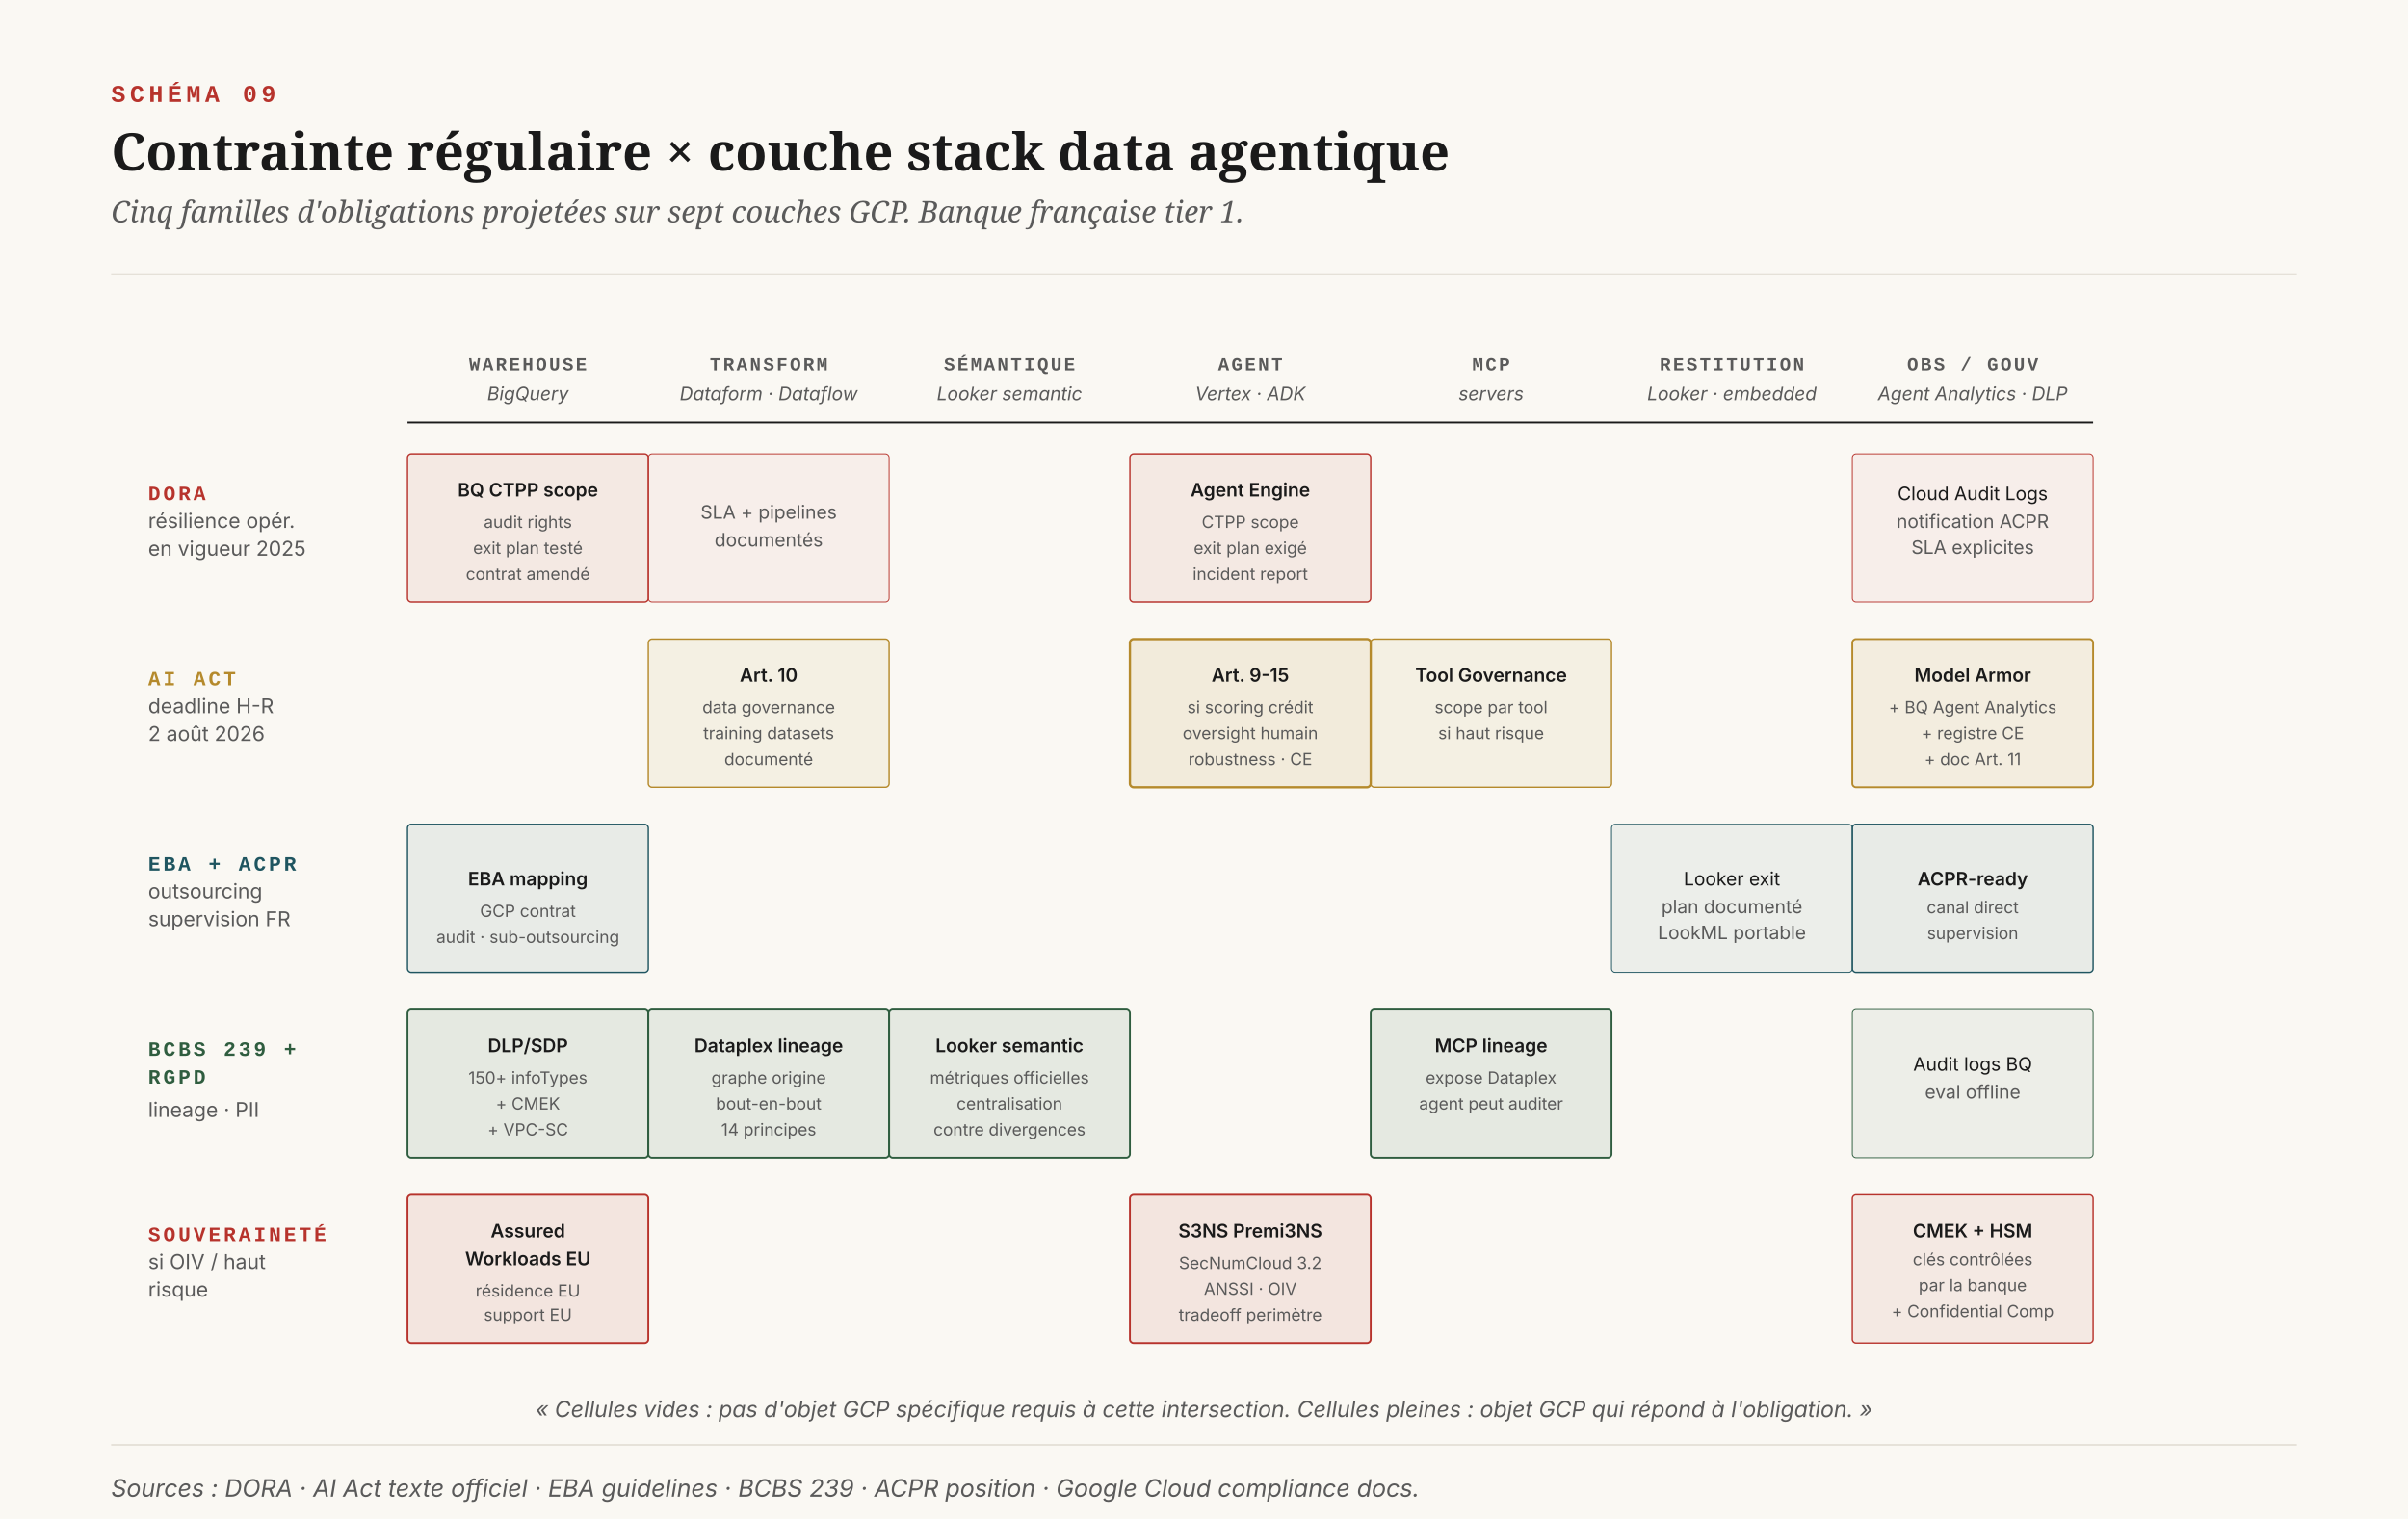
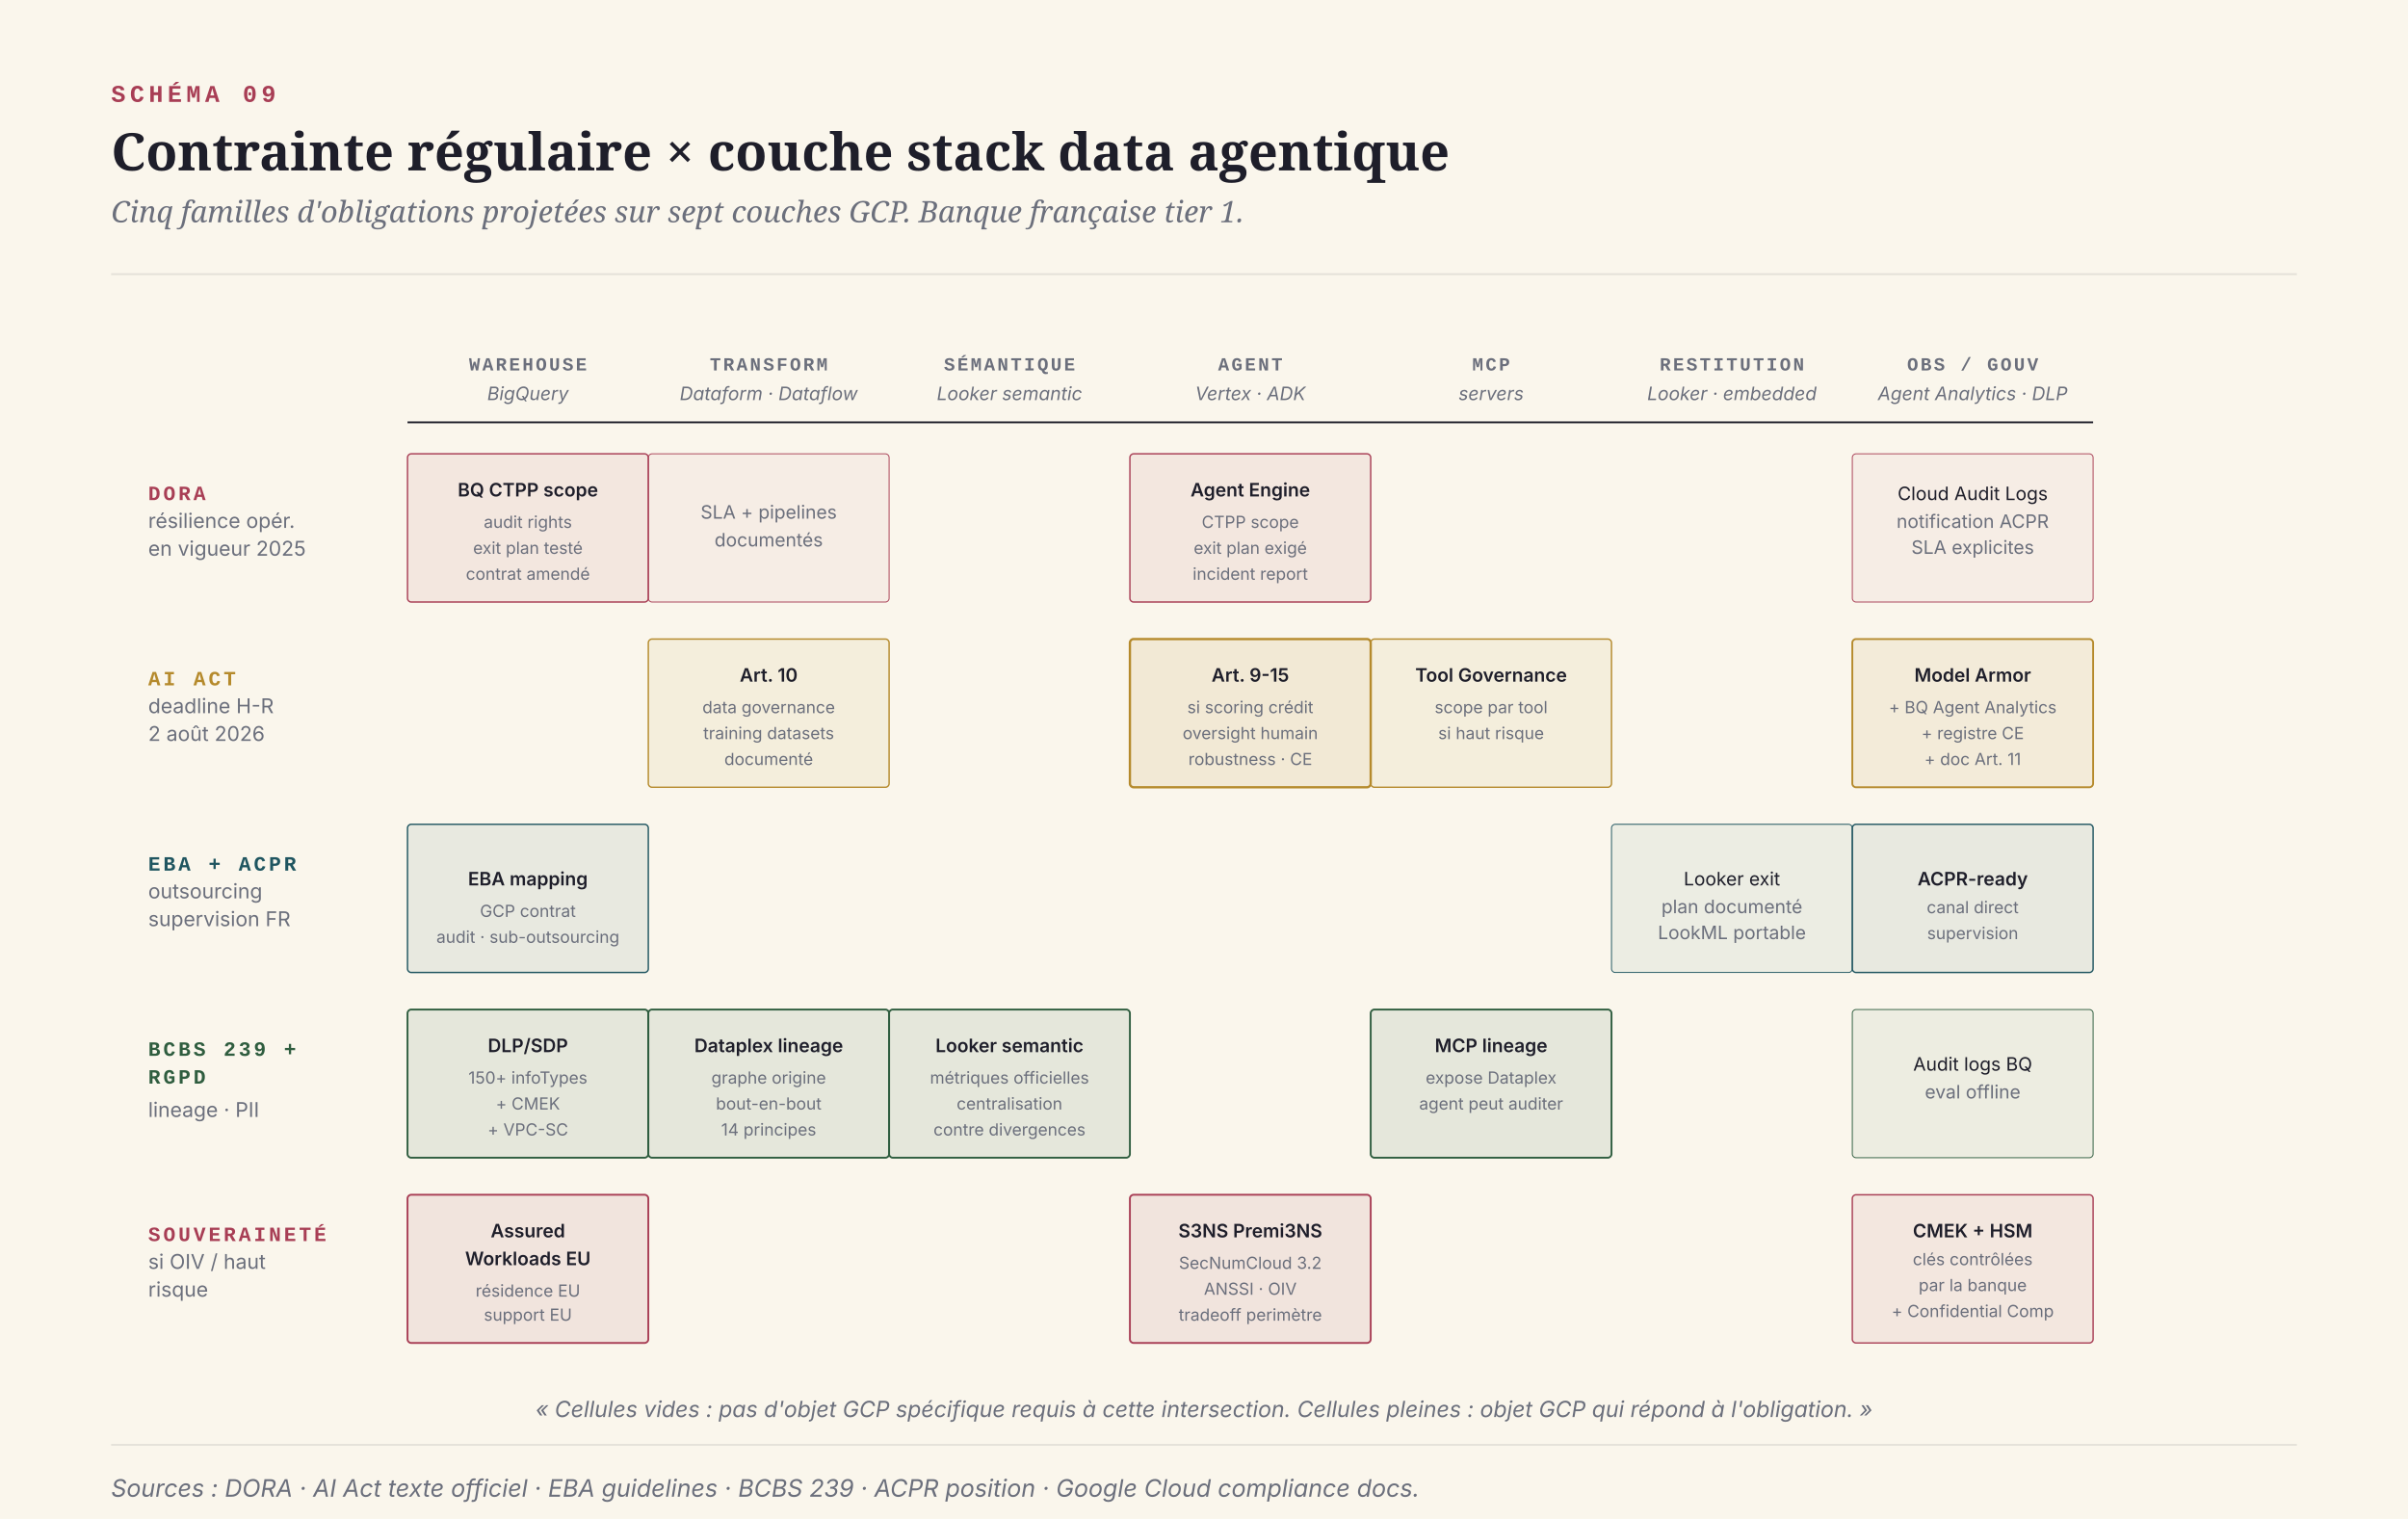
<svg xmlns="http://www.w3.org/2000/svg" viewBox="0 0 1300 820" data-schema-id="schema-09" role="img" aria-labelledby="schema-09-title schema-09-desc">
  <defs>
    <style>
      .display { font-family: 'Spectral', 'Source Serif Pro', Georgia, serif; }
      .body { font-family: 'Inter', system-ui, sans-serif; }
      .mono { font-family: 'JetBrains Mono', 'Courier New', monospace; }
      .interactive { cursor: pointer; outline: none; }
      .interactive:focus-visible &gt; .cell-frame,
      .interactive:hover &gt; .cell-frame { filter: brightness(0.95); }
    </style>
  </defs>
-   <rect x="0" y="0" width="1300" height="820" fill="#FAF8F3" />
-   <text x="60" y="55" class="mono" font-size="13" font-weight="600" fill="#B7332C" letter-spacing="0.18em">SCHÉMA 09</text>
-   <text x="60" y="92" class="display" font-size="28" font-weight="600" fill="#1A1A1A">Contrainte régulaire × couche stack data agentique</text>
-   <text x="60" y="120" class="display" font-size="16" font-style="italic" fill="#5A5A5A">Cinq familles d'obligations projetées sur sept couches GCP. Banque française tier 1.</text>
-   <line x1="60" y1="148" x2="1240" y2="148" stroke="#E5E1D8" stroke-width="1" />
+   <rect x="0" y="0" width="1300" height="820" fill="#faf6ec" />
+   <text x="60" y="55" class="mono" font-size="13" font-weight="600" fill="#a83e55" letter-spacing="0.18em">SCHÉMA 09</text>
+   <text x="60" y="92" class="display" font-size="28" font-weight="600" fill="#1e1e2a">Contrainte régulaire × couche stack data agentique</text>
+   <text x="60" y="120" class="display" font-size="16" font-style="italic" fill="#6b6f7c">Cinq familles d'obligations projetées sur sept couches GCP. Banque française tier 1.</text>
+   <line x1="60" y1="148" x2="1240" y2="148" stroke="rgba(30,30,42,0.10)" stroke-width="1" />
  <g>
-     <text x="285" y="200" class="mono" font-size="10" font-weight="600" fill="#5A5A5A" letter-spacing="0.12em" text-anchor="middle">WAREHOUSE</text>
-     <text x="285" y="216" class="body" font-size="10" font-style="italic" fill="#5A5A5A" text-anchor="middle">BigQuery</text>
-     <text x="415" y="200" class="mono" font-size="10" font-weight="600" fill="#5A5A5A" letter-spacing="0.12em" text-anchor="middle">TRANSFORM</text>
-     <text x="415" y="216" class="body" font-size="10" font-style="italic" fill="#5A5A5A" text-anchor="middle">Dataform · Dataflow</text>
-     <text x="545" y="200" class="mono" font-size="10" font-weight="600" fill="#5A5A5A" letter-spacing="0.12em" text-anchor="middle">SÉMANTIQUE</text>
-     <text x="545" y="216" class="body" font-size="10" font-style="italic" fill="#5A5A5A" text-anchor="middle">Looker semantic</text>
-     <text x="675" y="200" class="mono" font-size="10" font-weight="600" fill="#5A5A5A" letter-spacing="0.12em" text-anchor="middle">AGENT</text>
-     <text x="675" y="216" class="body" font-size="10" font-style="italic" fill="#5A5A5A" text-anchor="middle">Vertex · ADK</text>
-     <text x="805" y="200" class="mono" font-size="10" font-weight="600" fill="#5A5A5A" letter-spacing="0.12em" text-anchor="middle">MCP</text>
-     <text x="805" y="216" class="body" font-size="10" font-style="italic" fill="#5A5A5A" text-anchor="middle">servers</text>
-     <text x="935" y="200" class="mono" font-size="10" font-weight="600" fill="#5A5A5A" letter-spacing="0.12em" text-anchor="middle">RESTITUTION</text>
-     <text x="935" y="216" class="body" font-size="10" font-style="italic" fill="#5A5A5A" text-anchor="middle">Looker · embedded</text>
-     <text x="1065" y="200" class="mono" font-size="10" font-weight="600" fill="#5A5A5A" letter-spacing="0.12em" text-anchor="middle">OBS / GOUV</text>
-     <text x="1065" y="216" class="body" font-size="10" font-style="italic" fill="#5A5A5A" text-anchor="middle">Agent Analytics · DLP</text>
-     <line x1="220" y1="228" x2="1130" y2="228" stroke="#1A1A1A" stroke-width="1" />
+     <text x="285" y="200" class="mono" font-size="10" font-weight="600" fill="#6b6f7c" letter-spacing="0.12em" text-anchor="middle">WAREHOUSE</text>
+     <text x="285" y="216" class="body" font-size="10" font-style="italic" fill="#6b6f7c" text-anchor="middle">BigQuery</text>
+     <text x="415" y="200" class="mono" font-size="10" font-weight="600" fill="#6b6f7c" letter-spacing="0.12em" text-anchor="middle">TRANSFORM</text>
+     <text x="415" y="216" class="body" font-size="10" font-style="italic" fill="#6b6f7c" text-anchor="middle">Dataform · Dataflow</text>
+     <text x="545" y="200" class="mono" font-size="10" font-weight="600" fill="#6b6f7c" letter-spacing="0.12em" text-anchor="middle">SÉMANTIQUE</text>
+     <text x="545" y="216" class="body" font-size="10" font-style="italic" fill="#6b6f7c" text-anchor="middle">Looker semantic</text>
+     <text x="675" y="200" class="mono" font-size="10" font-weight="600" fill="#6b6f7c" letter-spacing="0.12em" text-anchor="middle">AGENT</text>
+     <text x="675" y="216" class="body" font-size="10" font-style="italic" fill="#6b6f7c" text-anchor="middle">Vertex · ADK</text>
+     <text x="805" y="200" class="mono" font-size="10" font-weight="600" fill="#6b6f7c" letter-spacing="0.12em" text-anchor="middle">MCP</text>
+     <text x="805" y="216" class="body" font-size="10" font-style="italic" fill="#6b6f7c" text-anchor="middle">servers</text>
+     <text x="935" y="200" class="mono" font-size="10" font-weight="600" fill="#6b6f7c" letter-spacing="0.12em" text-anchor="middle">RESTITUTION</text>
+     <text x="935" y="216" class="body" font-size="10" font-style="italic" fill="#6b6f7c" text-anchor="middle">Looker · embedded</text>
+     <text x="1065" y="200" class="mono" font-size="10" font-weight="600" fill="#6b6f7c" letter-spacing="0.12em" text-anchor="middle">OBS / GOUV</text>
+     <text x="1065" y="216" class="body" font-size="10" font-style="italic" fill="#6b6f7c" text-anchor="middle">Agent Analytics · DLP</text>
+     <line x1="220" y1="228" x2="1130" y2="228" stroke="#1e1e2a" stroke-width="1" />
  </g>
  <g>
-     <text x="80" y="270" class="mono" font-size="11" font-weight="600" fill="#B7332C" letter-spacing="0.14em">DORA</text>
-     <text x="80" y="285" class="body" font-size="11" fill="#5A5A5A">résilience opér.</text>
-     <text x="80" y="300" class="body" font-size="11" fill="#5A5A5A">en vigueur 2025</text>
+     <text x="80" y="270" class="mono" font-size="11" font-weight="600" fill="#a83e55" letter-spacing="0.14em">DORA</text>
+     <text x="80" y="285" class="body" font-size="11" fill="#6b6f7c">résilience opér.</text>
+     <text x="80" y="300" class="body" font-size="11" fill="#6b6f7c">en vigueur 2025</text>
    <g class="interactive" data-card="dora-warehouse" tabindex="0" role="button" aria-label="DORA × warehouse">
-       <rect class="cell-frame" x="220" y="245" width="130" height="80" rx="2" fill="#B7332C" fill-opacity="0.08" stroke="#B7332C" stroke-width="0.75" />
-       <text x="285" y="268" class="body" font-size="10" font-weight="600" fill="#1A1A1A" text-anchor="middle">BQ CTPP scope</text>
-       <text x="285" y="285" class="body" font-size="9" fill="#5A5A5A" text-anchor="middle">audit rights</text>
-       <text x="285" y="299" class="body" font-size="9" fill="#5A5A5A" text-anchor="middle">exit plan testé</text>
-       <text x="285" y="313" class="body" font-size="9" fill="#5A5A5A" text-anchor="middle">contrat amendé</text>
+       <rect class="cell-frame" x="220" y="245" width="130" height="80" rx="2" fill="#a83e55" fill-opacity="0.08" stroke="#a83e55" stroke-width="0.75" />
+       <text x="285" y="268" class="body" font-size="10" font-weight="600" fill="#1e1e2a" text-anchor="middle">BQ CTPP scope</text>
+       <text x="285" y="285" class="body" font-size="9" fill="#6b6f7c" text-anchor="middle">audit rights</text>
+       <text x="285" y="299" class="body" font-size="9" fill="#6b6f7c" text-anchor="middle">exit plan testé</text>
+       <text x="285" y="313" class="body" font-size="9" fill="#6b6f7c" text-anchor="middle">contrat amendé</text>
    </g>
    <g class="interactive" data-card="dora-transform" tabindex="0" role="button" aria-label="DORA × transform">
-       <rect class="cell-frame" x="350" y="245" width="130" height="80" rx="2" fill="#B7332C" fill-opacity="0.05" stroke="#B7332C" stroke-width="0.5" />
-       <text x="415" y="280" class="body" font-size="10" fill="#5A5A5A" text-anchor="middle">SLA + pipelines</text>
-       <text x="415" y="295" class="body" font-size="10" fill="#5A5A5A" text-anchor="middle">documentés</text>
+       <rect class="cell-frame" x="350" y="245" width="130" height="80" rx="2" fill="#a83e55" fill-opacity="0.05" stroke="#a83e55" stroke-width="0.5" />
+       <text x="415" y="280" class="body" font-size="10" fill="#6b6f7c" text-anchor="middle">SLA + pipelines</text>
+       <text x="415" y="295" class="body" font-size="10" fill="#6b6f7c" text-anchor="middle">documentés</text>
    </g>
    <g class="interactive" data-card="dora-agent" tabindex="0" role="button" aria-label="DORA × agent">
-       <rect class="cell-frame" x="610" y="245" width="130" height="80" rx="2" fill="#B7332C" fill-opacity="0.08" stroke="#B7332C" stroke-width="0.75" />
-       <text x="675" y="268" class="body" font-size="10" font-weight="600" fill="#1A1A1A" text-anchor="middle">Agent Engine</text>
-       <text x="675" y="285" class="body" font-size="9" fill="#5A5A5A" text-anchor="middle">CTPP scope</text>
-       <text x="675" y="299" class="body" font-size="9" fill="#5A5A5A" text-anchor="middle">exit plan exigé</text>
-       <text x="675" y="313" class="body" font-size="9" fill="#5A5A5A" text-anchor="middle">incident report</text>
+       <rect class="cell-frame" x="610" y="245" width="130" height="80" rx="2" fill="#a83e55" fill-opacity="0.08" stroke="#a83e55" stroke-width="0.75" />
+       <text x="675" y="268" class="body" font-size="10" font-weight="600" fill="#1e1e2a" text-anchor="middle">Agent Engine</text>
+       <text x="675" y="285" class="body" font-size="9" fill="#6b6f7c" text-anchor="middle">CTPP scope</text>
+       <text x="675" y="299" class="body" font-size="9" fill="#6b6f7c" text-anchor="middle">exit plan exigé</text>
+       <text x="675" y="313" class="body" font-size="9" fill="#6b6f7c" text-anchor="middle">incident report</text>
    </g>
    <g class="interactive" data-card="dora-obs" tabindex="0" role="button" aria-label="DORA × obs/gouv">
-       <rect class="cell-frame" x="1000" y="245" width="130" height="80" rx="2" fill="#B7332C" fill-opacity="0.05" stroke="#B7332C" stroke-width="0.5" />
-       <text x="1065" y="270" class="body" font-size="10" fill="#1A1A1A" text-anchor="middle">Cloud Audit Logs</text>
-       <text x="1065" y="285" class="body" font-size="10" fill="#5A5A5A" text-anchor="middle">notification ACPR</text>
-       <text x="1065" y="299" class="body" font-size="10" fill="#5A5A5A" text-anchor="middle">SLA explicites</text>
+       <rect class="cell-frame" x="1000" y="245" width="130" height="80" rx="2" fill="#a83e55" fill-opacity="0.05" stroke="#a83e55" stroke-width="0.5" />
+       <text x="1065" y="270" class="body" font-size="10" fill="#1e1e2a" text-anchor="middle">Cloud Audit Logs</text>
+       <text x="1065" y="285" class="body" font-size="10" fill="#6b6f7c" text-anchor="middle">notification ACPR</text>
+       <text x="1065" y="299" class="body" font-size="10" fill="#6b6f7c" text-anchor="middle">SLA explicites</text>
    </g>
  </g>
  <g>
    <text x="80" y="370" class="mono" font-size="11" font-weight="600" fill="#B58A2C" letter-spacing="0.14em">AI ACT</text>
-     <text x="80" y="385" class="body" font-size="11" fill="#5A5A5A">deadline H-R</text>
-     <text x="80" y="400" class="body" font-size="11" fill="#5A5A5A">2 août 2026</text>
+     <text x="80" y="385" class="body" font-size="11" fill="#6b6f7c">deadline H-R</text>
+     <text x="80" y="400" class="body" font-size="11" fill="#6b6f7c">2 août 2026</text>
    <g class="interactive" data-card="aia-transform" tabindex="0" role="button" aria-label="AI Act × transform">
      <rect class="cell-frame" x="350" y="345" width="130" height="80" rx="2" fill="#B58A2C" fill-opacity="0.08" stroke="#B58A2C" stroke-width="0.75" />
-       <text x="415" y="368" class="body" font-size="10" font-weight="600" fill="#1A1A1A" text-anchor="middle">Art. 10</text>
-       <text x="415" y="385" class="body" font-size="9" fill="#5A5A5A" text-anchor="middle">data governance</text>
-       <text x="415" y="399" class="body" font-size="9" fill="#5A5A5A" text-anchor="middle">training datasets</text>
-       <text x="415" y="413" class="body" font-size="9" fill="#5A5A5A" text-anchor="middle">documenté</text>
+       <text x="415" y="368" class="body" font-size="10" font-weight="600" fill="#1e1e2a" text-anchor="middle">Art. 10</text>
+       <text x="415" y="385" class="body" font-size="9" fill="#6b6f7c" text-anchor="middle">data governance</text>
+       <text x="415" y="399" class="body" font-size="9" fill="#6b6f7c" text-anchor="middle">training datasets</text>
+       <text x="415" y="413" class="body" font-size="9" fill="#6b6f7c" text-anchor="middle">documenté</text>
    </g>
    <g class="interactive" data-card="aia-agent" tabindex="0" role="button" aria-label="AI Act × agent">
      <rect class="cell-frame" x="610" y="345" width="130" height="80" rx="2" fill="#B58A2C" fill-opacity="0.12" stroke="#B58A2C" stroke-width="1.25" />
-       <text x="675" y="368" class="body" font-size="10" font-weight="600" fill="#1A1A1A" text-anchor="middle">Art. 9-15</text>
-       <text x="675" y="385" class="body" font-size="9" fill="#5A5A5A" text-anchor="middle">si scoring crédit</text>
-       <text x="675" y="399" class="body" font-size="9" fill="#5A5A5A" text-anchor="middle">oversight humain</text>
-       <text x="675" y="413" class="body" font-size="9" fill="#5A5A5A" text-anchor="middle">robustness · CE</text>
+       <text x="675" y="368" class="body" font-size="10" font-weight="600" fill="#1e1e2a" text-anchor="middle">Art. 9-15</text>
+       <text x="675" y="385" class="body" font-size="9" fill="#6b6f7c" text-anchor="middle">si scoring crédit</text>
+       <text x="675" y="399" class="body" font-size="9" fill="#6b6f7c" text-anchor="middle">oversight humain</text>
+       <text x="675" y="413" class="body" font-size="9" fill="#6b6f7c" text-anchor="middle">robustness · CE</text>
    </g>
    <g class="interactive" data-card="aia-mcp" tabindex="0" role="button" aria-label="AI Act × MCP">
      <rect class="cell-frame" x="740" y="345" width="130" height="80" rx="2" fill="#B58A2C" fill-opacity="0.08" stroke="#B58A2C" stroke-width="0.75" />
-       <text x="805" y="368" class="body" font-size="10" font-weight="600" fill="#1A1A1A" text-anchor="middle">Tool Governance</text>
-       <text x="805" y="385" class="body" font-size="9" fill="#5A5A5A" text-anchor="middle">scope par tool</text>
-       <text x="805" y="399" class="body" font-size="9" fill="#5A5A5A" text-anchor="middle">si haut risque</text>
+       <text x="805" y="368" class="body" font-size="10" font-weight="600" fill="#1e1e2a" text-anchor="middle">Tool Governance</text>
+       <text x="805" y="385" class="body" font-size="9" fill="#6b6f7c" text-anchor="middle">scope par tool</text>
+       <text x="805" y="399" class="body" font-size="9" fill="#6b6f7c" text-anchor="middle">si haut risque</text>
    </g>
    <g class="interactive" data-card="aia-obs" tabindex="0" role="button" aria-label="AI Act × obs/gouv">
      <rect class="cell-frame" x="1000" y="345" width="130" height="80" rx="2" fill="#B58A2C" fill-opacity="0.10" stroke="#B58A2C" stroke-width="1" />
-       <text x="1065" y="368" class="body" font-size="10" font-weight="600" fill="#1A1A1A" text-anchor="middle">Model Armor</text>
-       <text x="1065" y="385" class="body" font-size="9" fill="#5A5A5A" text-anchor="middle">+ BQ Agent Analytics</text>
-       <text x="1065" y="399" class="body" font-size="9" fill="#5A5A5A" text-anchor="middle">+ registre CE</text>
-       <text x="1065" y="413" class="body" font-size="9" fill="#5A5A5A" text-anchor="middle">+ doc Art. 11</text>
+       <text x="1065" y="368" class="body" font-size="10" font-weight="600" fill="#1e1e2a" text-anchor="middle">Model Armor</text>
+       <text x="1065" y="385" class="body" font-size="9" fill="#6b6f7c" text-anchor="middle">+ BQ Agent Analytics</text>
+       <text x="1065" y="399" class="body" font-size="9" fill="#6b6f7c" text-anchor="middle">+ registre CE</text>
+       <text x="1065" y="413" class="body" font-size="9" fill="#6b6f7c" text-anchor="middle">+ doc Art. 11</text>
    </g>
  </g>
  <g>
    <text x="80" y="470" class="mono" font-size="11" font-weight="600" fill="#1F5560" letter-spacing="0.14em">EBA + ACPR</text>
-     <text x="80" y="485" class="body" font-size="11" fill="#5A5A5A">outsourcing</text>
-     <text x="80" y="500" class="body" font-size="11" fill="#5A5A5A">supervision FR</text>
+     <text x="80" y="485" class="body" font-size="11" fill="#6b6f7c">outsourcing</text>
+     <text x="80" y="500" class="body" font-size="11" fill="#6b6f7c">supervision FR</text>
    <g class="interactive" data-card="eba-warehouse" tabindex="0" role="button" aria-label="EBA × warehouse">
      <rect class="cell-frame" x="220" y="445" width="130" height="80" rx="2" fill="#1F5560" fill-opacity="0.08" stroke="#1F5560" stroke-width="0.75" />
-       <text x="285" y="478" class="body" font-size="10" font-weight="600" fill="#1A1A1A" text-anchor="middle">EBA mapping</text>
-       <text x="285" y="495" class="body" font-size="9" fill="#5A5A5A" text-anchor="middle">GCP contrat</text>
-       <text x="285" y="509" class="body" font-size="9" fill="#5A5A5A" text-anchor="middle">audit · sub-outsourcing</text>
+       <text x="285" y="478" class="body" font-size="10" font-weight="600" fill="#1e1e2a" text-anchor="middle">EBA mapping</text>
+       <text x="285" y="495" class="body" font-size="9" fill="#6b6f7c" text-anchor="middle">GCP contrat</text>
+       <text x="285" y="509" class="body" font-size="9" fill="#6b6f7c" text-anchor="middle">audit · sub-outsourcing</text>
    </g>
    <g class="interactive" data-card="eba-restitution" tabindex="0" role="button" aria-label="EBA × restitution">
      <rect class="cell-frame" x="870" y="445" width="130" height="80" rx="2" fill="#1F5560" fill-opacity="0.06" stroke="#1F5560" stroke-width="0.5" />
-       <text x="935" y="478" class="body" font-size="10" fill="#1A1A1A" text-anchor="middle">Looker exit</text>
-       <text x="935" y="493" class="body" font-size="10" fill="#5A5A5A" text-anchor="middle">plan documenté</text>
-       <text x="935" y="507" class="body" font-size="10" fill="#5A5A5A" text-anchor="middle">LookML portable</text>
+       <text x="935" y="478" class="body" font-size="10" fill="#1e1e2a" text-anchor="middle">Looker exit</text>
+       <text x="935" y="493" class="body" font-size="10" fill="#6b6f7c" text-anchor="middle">plan documenté</text>
+       <text x="935" y="507" class="body" font-size="10" fill="#6b6f7c" text-anchor="middle">LookML portable</text>
    </g>
    <g class="interactive" data-card="eba-obs" tabindex="0" role="button" aria-label="EBA / ACPR × obs">
      <rect class="cell-frame" x="1000" y="445" width="130" height="80" rx="2" fill="#1F5560" fill-opacity="0.08" stroke="#1F5560" stroke-width="0.75" />
-       <text x="1065" y="478" class="body" font-size="10" font-weight="600" fill="#1A1A1A" text-anchor="middle">ACPR-ready</text>
-       <text x="1065" y="493" class="body" font-size="9" fill="#5A5A5A" text-anchor="middle">canal direct</text>
-       <text x="1065" y="507" class="body" font-size="9" fill="#5A5A5A" text-anchor="middle">supervision</text>
+       <text x="1065" y="478" class="body" font-size="10" font-weight="600" fill="#1e1e2a" text-anchor="middle">ACPR-ready</text>
+       <text x="1065" y="493" class="body" font-size="9" fill="#6b6f7c" text-anchor="middle">canal direct</text>
+       <text x="1065" y="507" class="body" font-size="9" fill="#6b6f7c" text-anchor="middle">supervision</text>
    </g>
  </g>
  <g>
    <text x="80" y="570" class="mono" font-size="11" font-weight="600" fill="#2F5D3F" letter-spacing="0.14em">BCBS 239 +</text>
    <text x="80" y="585" class="mono" font-size="11" font-weight="600" fill="#2F5D3F" letter-spacing="0.14em">RGPD</text>
-     <text x="80" y="603" class="body" font-size="11" fill="#5A5A5A">lineage · PII</text>
+     <text x="80" y="603" class="body" font-size="11" fill="#6b6f7c">lineage · PII</text>
    <g class="interactive" data-card="bcbs-warehouse" tabindex="0" role="button" aria-label="BCBS / RGPD × warehouse">
      <rect class="cell-frame" x="220" y="545" width="130" height="80" rx="2" fill="#2F5D3F" fill-opacity="0.10" stroke="#2F5D3F" stroke-width="1" />
-       <text x="285" y="568" class="body" font-size="10" font-weight="600" fill="#1A1A1A" text-anchor="middle">DLP/SDP</text>
-       <text x="285" y="585" class="body" font-size="9" fill="#5A5A5A" text-anchor="middle">150+ infoTypes</text>
-       <text x="285" y="599" class="body" font-size="9" fill="#5A5A5A" text-anchor="middle">+ CMEK</text>
-       <text x="285" y="613" class="body" font-size="9" fill="#5A5A5A" text-anchor="middle">+ VPC-SC</text>
+       <text x="285" y="568" class="body" font-size="10" font-weight="600" fill="#1e1e2a" text-anchor="middle">DLP/SDP</text>
+       <text x="285" y="585" class="body" font-size="9" fill="#6b6f7c" text-anchor="middle">150+ infoTypes</text>
+       <text x="285" y="599" class="body" font-size="9" fill="#6b6f7c" text-anchor="middle">+ CMEK</text>
+       <text x="285" y="613" class="body" font-size="9" fill="#6b6f7c" text-anchor="middle">+ VPC-SC</text>
    </g>
    <g class="interactive" data-card="bcbs-transform" tabindex="0" role="button" aria-label="BCBS / RGPD × transform">
      <rect class="cell-frame" x="350" y="545" width="130" height="80" rx="2" fill="#2F5D3F" fill-opacity="0.10" stroke="#2F5D3F" stroke-width="1" />
-       <text x="415" y="568" class="body" font-size="10" font-weight="600" fill="#1A1A1A" text-anchor="middle">Dataplex lineage</text>
-       <text x="415" y="585" class="body" font-size="9" fill="#5A5A5A" text-anchor="middle">graphe origine</text>
-       <text x="415" y="599" class="body" font-size="9" fill="#5A5A5A" text-anchor="middle">bout-en-bout</text>
-       <text x="415" y="613" class="body" font-size="9" fill="#5A5A5A" text-anchor="middle">14 principes</text>
+       <text x="415" y="568" class="body" font-size="10" font-weight="600" fill="#1e1e2a" text-anchor="middle">Dataplex lineage</text>
+       <text x="415" y="585" class="body" font-size="9" fill="#6b6f7c" text-anchor="middle">graphe origine</text>
+       <text x="415" y="599" class="body" font-size="9" fill="#6b6f7c" text-anchor="middle">bout-en-bout</text>
+       <text x="415" y="613" class="body" font-size="9" fill="#6b6f7c" text-anchor="middle">14 principes</text>
    </g>
    <g class="interactive" data-card="bcbs-semantic" tabindex="0" role="button" aria-label="BCBS × sémantique">
      <rect class="cell-frame" x="480" y="545" width="130" height="80" rx="2" fill="#2F5D3F" fill-opacity="0.10" stroke="#2F5D3F" stroke-width="1" />
-       <text x="545" y="568" class="body" font-size="10" font-weight="600" fill="#1A1A1A" text-anchor="middle">Looker semantic</text>
-       <text x="545" y="585" class="body" font-size="9" fill="#5A5A5A" text-anchor="middle">métriques officielles</text>
-       <text x="545" y="599" class="body" font-size="9" fill="#5A5A5A" text-anchor="middle">centralisation</text>
-       <text x="545" y="613" class="body" font-size="9" fill="#5A5A5A" text-anchor="middle">contre divergences</text>
+       <text x="545" y="568" class="body" font-size="10" font-weight="600" fill="#1e1e2a" text-anchor="middle">Looker semantic</text>
+       <text x="545" y="585" class="body" font-size="9" fill="#6b6f7c" text-anchor="middle">métriques officielles</text>
+       <text x="545" y="599" class="body" font-size="9" fill="#6b6f7c" text-anchor="middle">centralisation</text>
+       <text x="545" y="613" class="body" font-size="9" fill="#6b6f7c" text-anchor="middle">contre divergences</text>
    </g>
    <g class="interactive" data-card="bcbs-mcp" tabindex="0" role="button" aria-label="BCBS × MCP">
      <rect class="cell-frame" x="740" y="545" width="130" height="80" rx="2" fill="#2F5D3F" fill-opacity="0.10" stroke="#2F5D3F" stroke-width="1" />
-       <text x="805" y="568" class="body" font-size="10" font-weight="600" fill="#1A1A1A" text-anchor="middle">MCP lineage</text>
-       <text x="805" y="585" class="body" font-size="9" fill="#5A5A5A" text-anchor="middle">expose Dataplex</text>
-       <text x="805" y="599" class="body" font-size="9" fill="#5A5A5A" text-anchor="middle">agent peut auditer</text>
+       <text x="805" y="568" class="body" font-size="10" font-weight="600" fill="#1e1e2a" text-anchor="middle">MCP lineage</text>
+       <text x="805" y="585" class="body" font-size="9" fill="#6b6f7c" text-anchor="middle">expose Dataplex</text>
+       <text x="805" y="599" class="body" font-size="9" fill="#6b6f7c" text-anchor="middle">agent peut auditer</text>
    </g>
    <g class="interactive" data-card="bcbs-obs" tabindex="0" role="button" aria-label="BCBS / RGPD × obs">
      <rect class="cell-frame" x="1000" y="545" width="130" height="80" rx="2" fill="#2F5D3F" fill-opacity="0.06" stroke="#2F5D3F" stroke-width="0.5" />
-       <text x="1065" y="578" class="body" font-size="10" fill="#1A1A1A" text-anchor="middle">Audit logs BQ</text>
-       <text x="1065" y="593" class="body" font-size="10" fill="#5A5A5A" text-anchor="middle">eval offline</text>
+       <text x="1065" y="578" class="body" font-size="10" fill="#1e1e2a" text-anchor="middle">Audit logs BQ</text>
+       <text x="1065" y="593" class="body" font-size="10" fill="#6b6f7c" text-anchor="middle">eval offline</text>
    </g>
  </g>
  <g>
-     <text x="80" y="670" class="mono" font-size="11" font-weight="600" fill="#B7332C" letter-spacing="0.14em">SOUVERAINETÉ</text>
-     <text x="80" y="685" class="body" font-size="11" fill="#5A5A5A">si OIV / haut</text>
-     <text x="80" y="700" class="body" font-size="11" fill="#5A5A5A">risque</text>
+     <text x="80" y="670" class="mono" font-size="11" font-weight="600" fill="#a83e55" letter-spacing="0.14em">SOUVERAINETÉ</text>
+     <text x="80" y="685" class="body" font-size="11" fill="#6b6f7c">si OIV / haut</text>
+     <text x="80" y="700" class="body" font-size="11" fill="#6b6f7c">risque</text>
    <g class="interactive" data-card="souv-warehouse" tabindex="0" role="button" aria-label="Souveraineté × warehouse">
-       <rect class="cell-frame" x="220" y="645" width="130" height="80" rx="2" fill="#B7332C" fill-opacity="0.10" stroke="#B7332C" stroke-width="1" />
-       <text x="285" y="668" class="body" font-size="10" font-weight="600" fill="#1A1A1A" text-anchor="middle">Assured</text>
-       <text x="285" y="683" class="body" font-size="10" font-weight="600" fill="#1A1A1A" text-anchor="middle">Workloads EU</text>
-       <text x="285" y="700" class="body" font-size="9" fill="#5A5A5A" text-anchor="middle">résidence EU</text>
-       <text x="285" y="713" class="body" font-size="9" fill="#5A5A5A" text-anchor="middle">support EU</text>
+       <rect class="cell-frame" x="220" y="645" width="130" height="80" rx="2" fill="#a83e55" fill-opacity="0.10" stroke="#a83e55" stroke-width="1" />
+       <text x="285" y="668" class="body" font-size="10" font-weight="600" fill="#1e1e2a" text-anchor="middle">Assured</text>
+       <text x="285" y="683" class="body" font-size="10" font-weight="600" fill="#1e1e2a" text-anchor="middle">Workloads EU</text>
+       <text x="285" y="700" class="body" font-size="9" fill="#6b6f7c" text-anchor="middle">résidence EU</text>
+       <text x="285" y="713" class="body" font-size="9" fill="#6b6f7c" text-anchor="middle">support EU</text>
    </g>
    <g class="interactive" data-card="souv-agent" tabindex="0" role="button" aria-label="Souveraineté × agent">
-       <rect class="cell-frame" x="610" y="645" width="130" height="80" rx="2" fill="#B7332C" fill-opacity="0.10" stroke="#B7332C" stroke-width="1" />
-       <text x="675" y="668" class="body" font-size="10" font-weight="600" fill="#1A1A1A" text-anchor="middle">S3NS Premi3NS</text>
-       <text x="675" y="685" class="body" font-size="9" fill="#5A5A5A" text-anchor="middle">SecNumCloud 3.2</text>
-       <text x="675" y="699" class="body" font-size="9" fill="#5A5A5A" text-anchor="middle">ANSSI · OIV</text>
-       <text x="675" y="713" class="body" font-size="9" fill="#5A5A5A" text-anchor="middle">tradeoff perimètre</text>
+       <rect class="cell-frame" x="610" y="645" width="130" height="80" rx="2" fill="#a83e55" fill-opacity="0.10" stroke="#a83e55" stroke-width="1" />
+       <text x="675" y="668" class="body" font-size="10" font-weight="600" fill="#1e1e2a" text-anchor="middle">S3NS Premi3NS</text>
+       <text x="675" y="685" class="body" font-size="9" fill="#6b6f7c" text-anchor="middle">SecNumCloud 3.2</text>
+       <text x="675" y="699" class="body" font-size="9" fill="#6b6f7c" text-anchor="middle">ANSSI · OIV</text>
+       <text x="675" y="713" class="body" font-size="9" fill="#6b6f7c" text-anchor="middle">tradeoff perimètre</text>
    </g>
    <g class="interactive" data-card="souv-obs" tabindex="0" role="button" aria-label="Souveraineté × obs">
-       <rect class="cell-frame" x="1000" y="645" width="130" height="80" rx="2" fill="#B7332C" fill-opacity="0.08" stroke="#B7332C" stroke-width="0.75" />
-       <text x="1065" y="668" class="body" font-size="10" font-weight="600" fill="#1A1A1A" text-anchor="middle">CMEK + HSM</text>
-       <text x="1065" y="683" class="body" font-size="9" fill="#5A5A5A" text-anchor="middle">clés contrôlées</text>
-       <text x="1065" y="697" class="body" font-size="9" fill="#5A5A5A" text-anchor="middle">par la banque</text>
-       <text x="1065" y="711" class="body" font-size="9" fill="#5A5A5A" text-anchor="middle">+ Confidential Comp</text>
+       <rect class="cell-frame" x="1000" y="645" width="130" height="80" rx="2" fill="#a83e55" fill-opacity="0.08" stroke="#a83e55" stroke-width="0.75" />
+       <text x="1065" y="668" class="body" font-size="10" font-weight="600" fill="#1e1e2a" text-anchor="middle">CMEK + HSM</text>
+       <text x="1065" y="683" class="body" font-size="9" fill="#6b6f7c" text-anchor="middle">clés contrôlées</text>
+       <text x="1065" y="697" class="body" font-size="9" fill="#6b6f7c" text-anchor="middle">par la banque</text>
+       <text x="1065" y="711" class="body" font-size="9" fill="#6b6f7c" text-anchor="middle">+ Confidential Comp</text>
    </g>
  </g>
  <g>
-     <text x="650" y="765" class="body" font-size="12" font-style="italic" fill="#5A5A5A" text-anchor="middle">« Cellules vides : pas d'objet GCP spécifique requis à cette intersection. Cellules pleines : objet GCP qui répond à l'obligation. »</text>
+     <text x="650" y="765" class="body" font-size="12" font-style="italic" fill="#6b6f7c" text-anchor="middle">« Cellules vides : pas d'objet GCP spécifique requis à cette intersection. Cellules pleines : objet GCP qui répond à l'obligation. »</text>
  </g>
-   <line x1="60" y1="780" x2="1240" y2="780" stroke="#E5E1D8" stroke-width="1" />
-   <text x="60" y="808" class="body" font-size="13" font-style="italic" fill="#5A5A5A">Sources : DORA · AI Act texte officiel · EBA guidelines · BCBS 239 · ACPR position · Google Cloud compliance docs.</text>
+   <line x1="60" y1="780" x2="1240" y2="780" stroke="rgba(30,30,42,0.10)" stroke-width="1" />
+   <text x="60" y="808" class="body" font-size="13" font-style="italic" fill="#6b6f7c">Sources : DORA · AI Act texte officiel · EBA guidelines · BCBS 239 · ACPR position · Google Cloud compliance docs.</text>
</svg>
